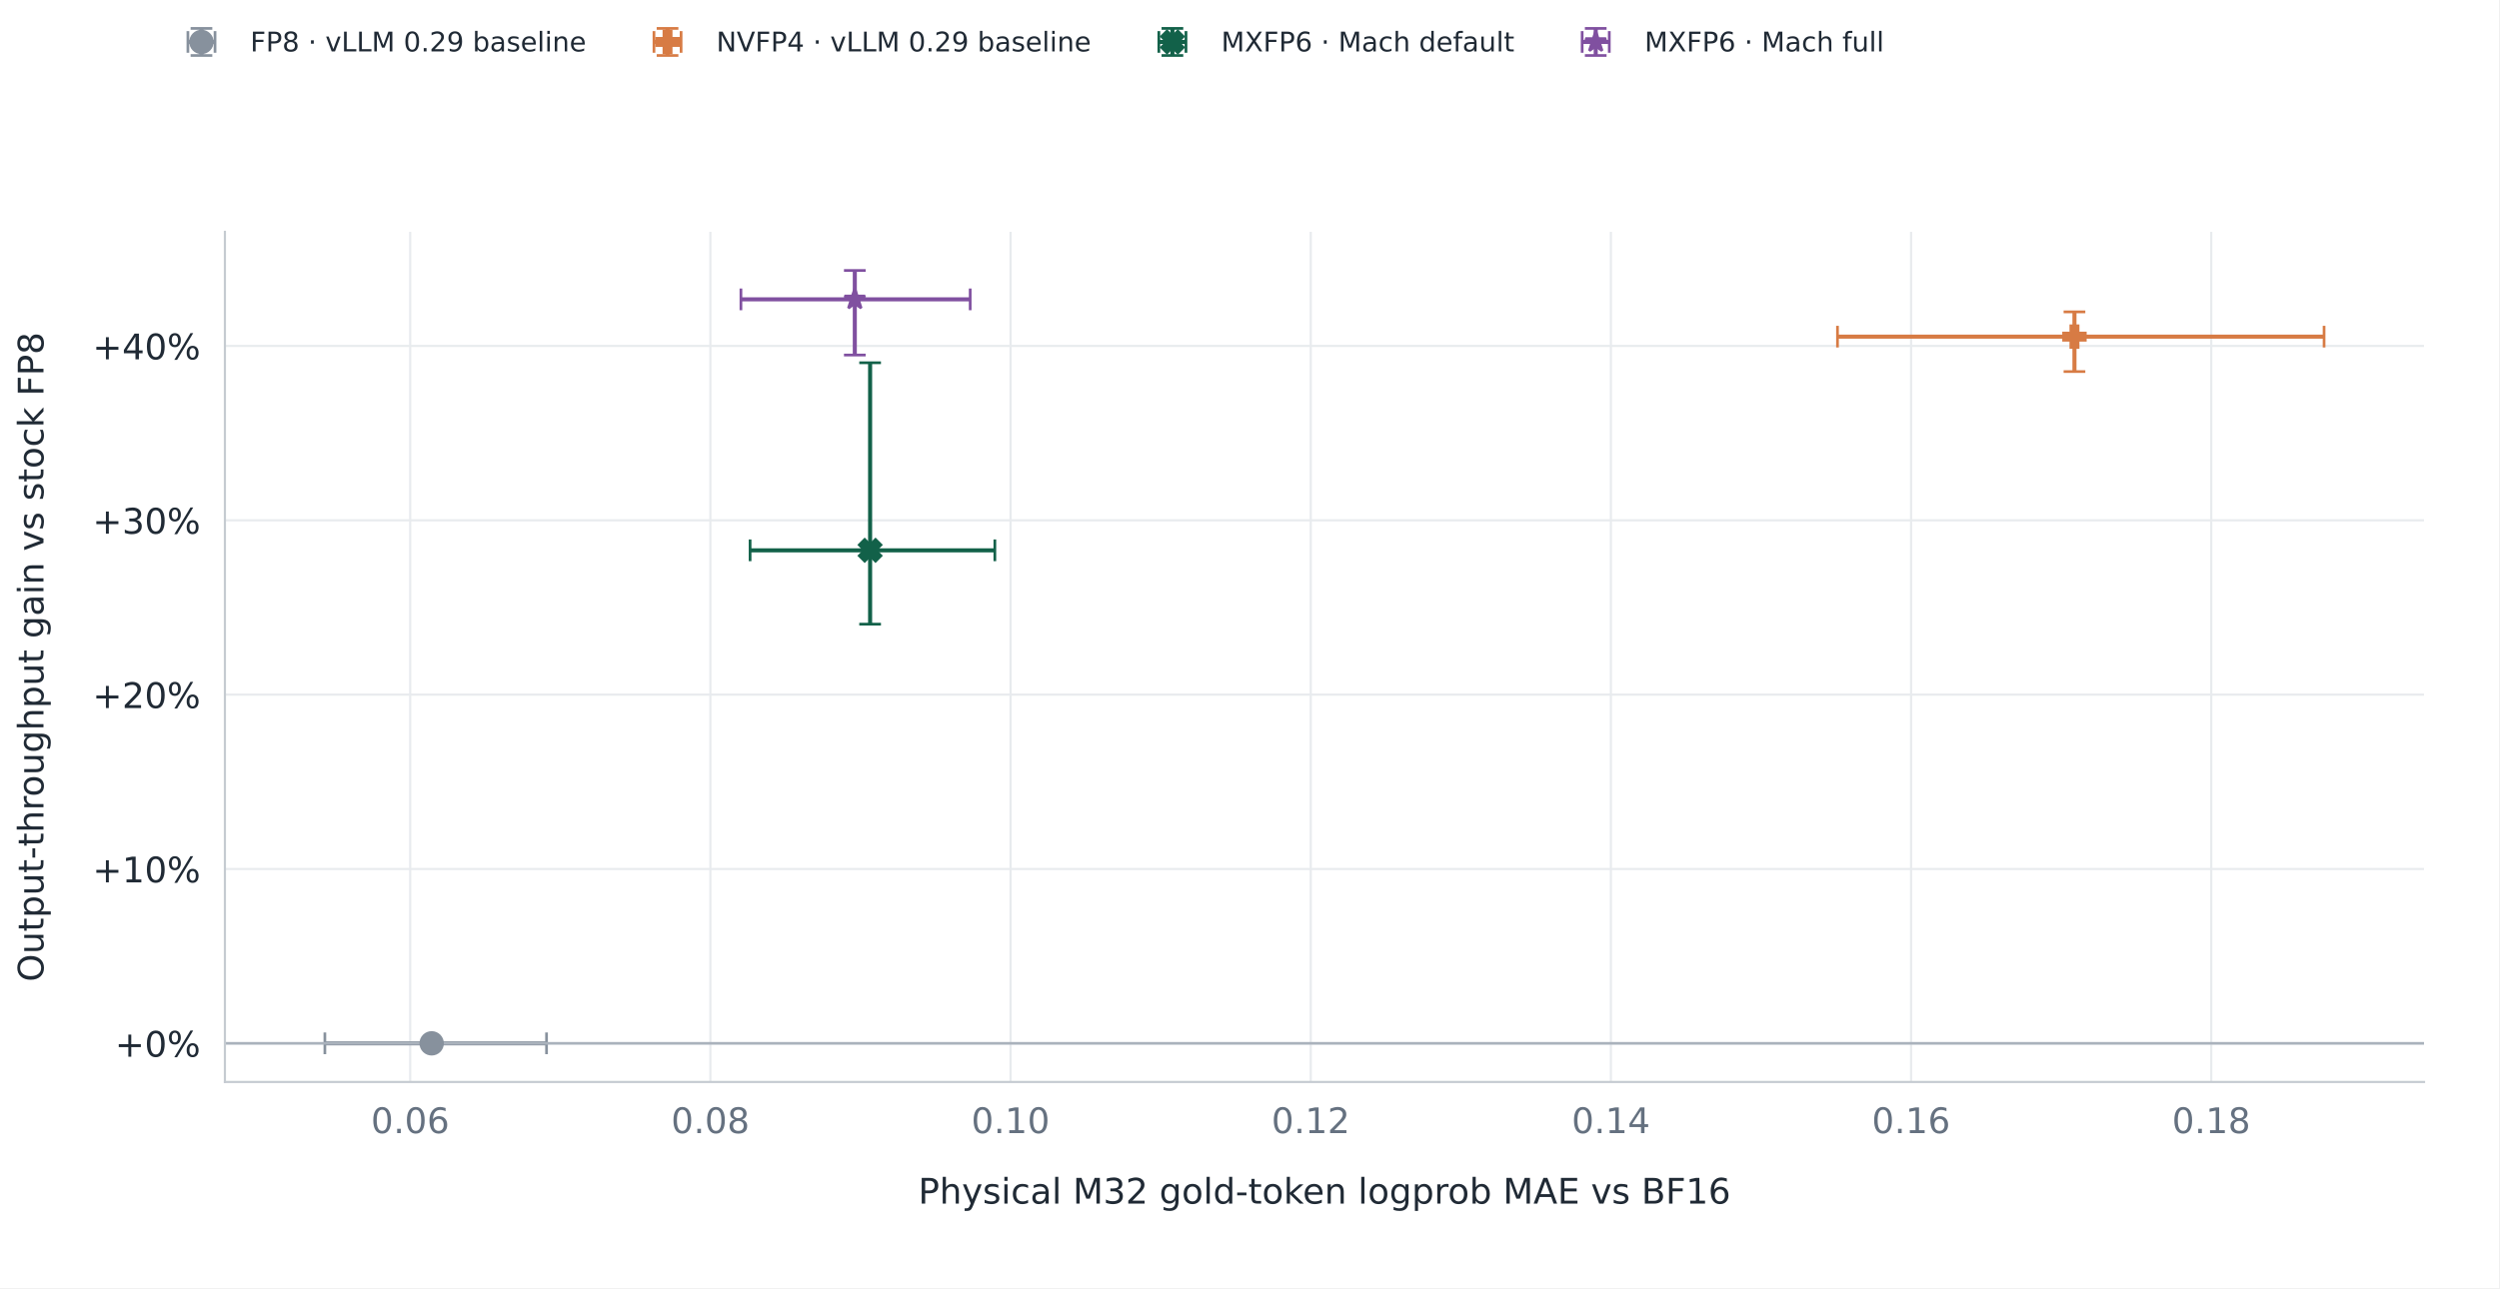
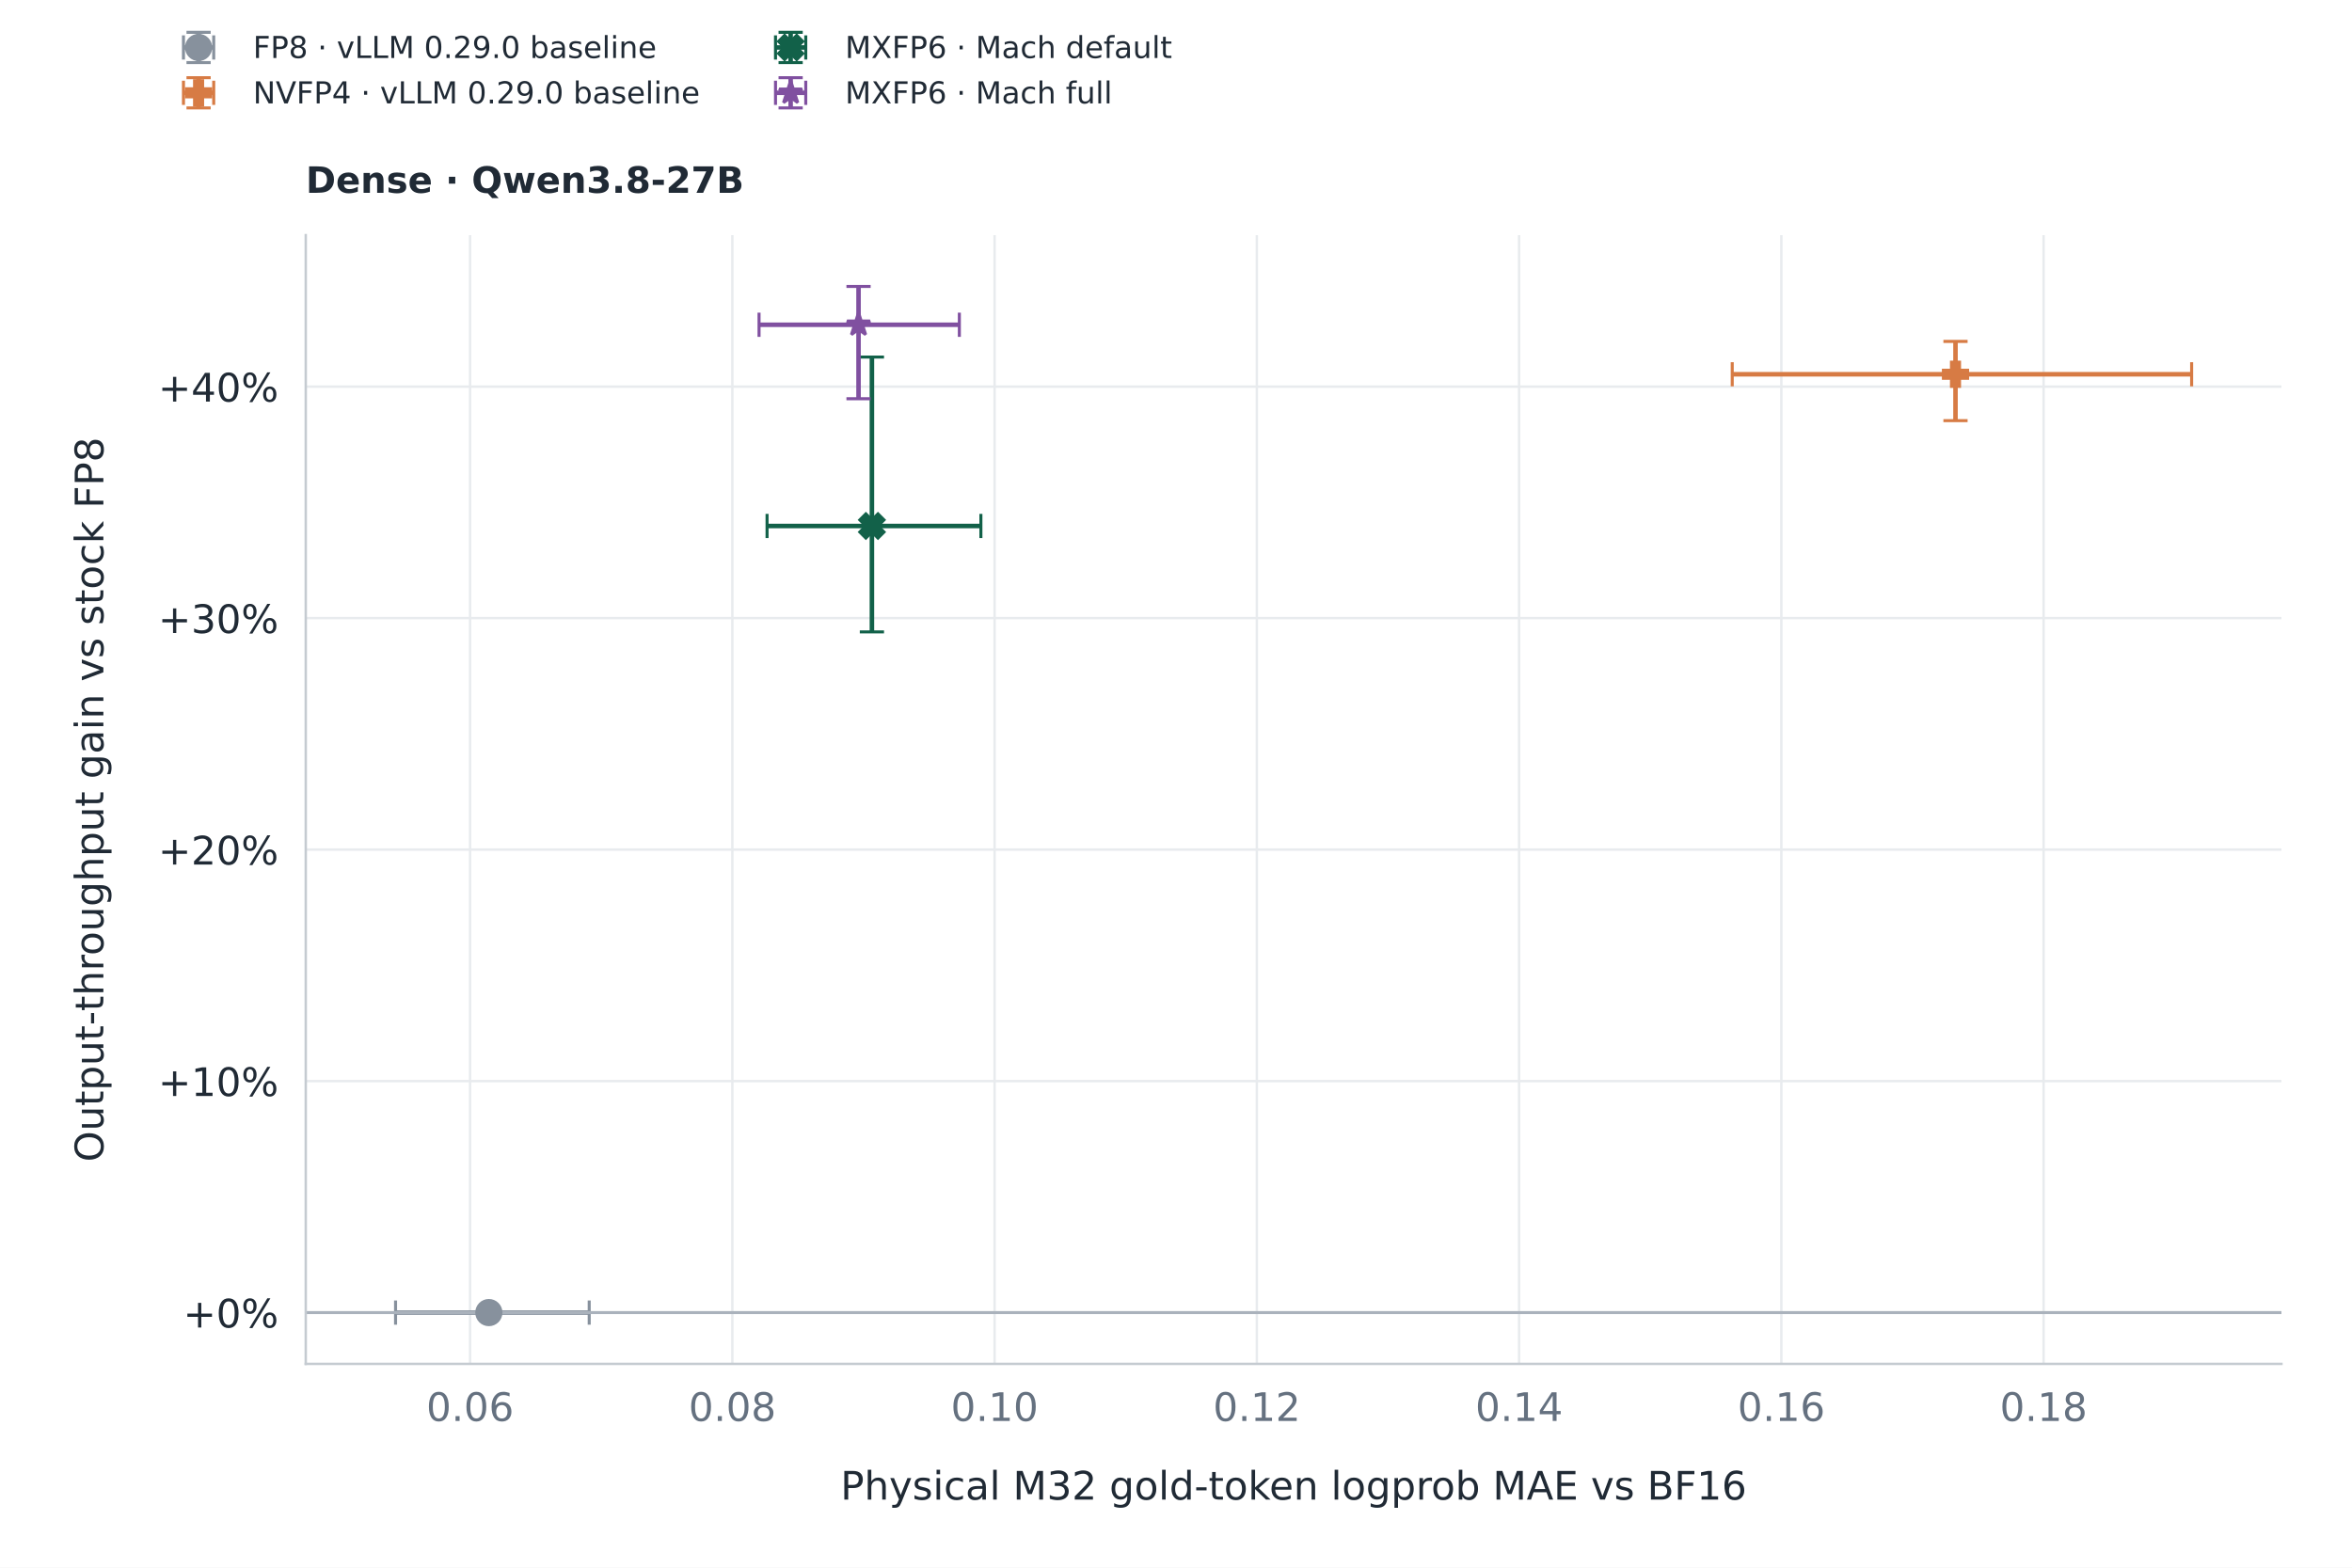
- <svg xmlns="http://www.w3.org/2000/svg" xmlns:xlink="http://www.w3.org/1999/xlink" width="921.6pt" height="475.2pt" viewBox="0 0 921.6 475.2" version="1.1">
+ <svg xmlns="http://www.w3.org/2000/svg" xmlns:xlink="http://www.w3.org/1999/xlink" width="777.6pt" height="518.4pt" viewBox="0 0 777.6 518.4" version="1.1">
  <defs>
    <style type="text/css">*{stroke-linejoin: round; stroke-linecap: butt}</style>
  </defs>
  <g id="figure_1">
    <g id="patch_1">
-       <path d="M 0 475.2 L 921.6 475.2 L 921.6 0 L 0 0 z " style="fill: #ffffff" />
+       <path d="M 0 518.4 L 777.6 518.4 L 777.6 0 L 0 0 z " style="fill: #ffffff" />
    </g>
    <g id="axes_1">
      <g id="patch_2">
-         <path d="M 82.944 399.168 L 893.952 399.168 L 893.952 85.536 L 82.944 85.536 z " style="fill: #ffffff" />
+         <path d="M 101.088 451.008 L 754.272 451.008 L 754.272 77.76 L 101.088 77.76 z " style="fill: #ffffff" />
      </g>
      <g id="matplotlib.axis_1">
        <g id="xtick_1">
          <g id="line2d_1">
-             <path d="M 151.273 399.168 L 151.273 85.536 " clip-path="url(#p64abcc3be8)" style="fill: none; stroke: #e8ebee; stroke-width: 0.8; stroke-linecap: square" />
+             <path d="M 155.422 451.008 L 155.422 77.76 " clip-path="url(#pb6d25b0ec1)" style="fill: none; stroke: #e8ebee; stroke-width: 0.8; stroke-linecap: square" />
          </g>
          <g id="line2d_2" />
          <g id="text_1">
-             <text style="font-size: 13px; font-family: 'DejaVu Sans'; text-anchor: middle; fill: #657180" x="151.273" y="418.045" transform="rotate(-0 151.2732 418.045)">0.06</text>
+             <text style="font-size: 13px; font-family: 'DejaVu Sans'; text-anchor: middle; fill: #657180" x="155.422" y="469.885" transform="rotate(-0 155.4221 469.885)">0.06</text>
          </g>
        </g>
        <g id="xtick_2">
          <g id="line2d_3">
-             <path d="M 261.975 399.168 L 261.975 85.536 " clip-path="url(#p64abcc3be8)" style="fill: none; stroke: #e8ebee; stroke-width: 0.8; stroke-linecap: square" />
+             <path d="M 242.125 451.008 L 242.125 77.76 " clip-path="url(#pb6d25b0ec1)" style="fill: none; stroke: #e8ebee; stroke-width: 0.8; stroke-linecap: square" />
          </g>
          <g id="line2d_4" />
          <g id="text_2">
-             <text style="font-size: 13px; font-family: 'DejaVu Sans'; text-anchor: middle; fill: #657180" x="261.975" y="418.045" transform="rotate(-0 261.9745 418.045)">0.08</text>
+             <text style="font-size: 13px; font-family: 'DejaVu Sans'; text-anchor: middle; fill: #657180" x="242.125" y="469.885" transform="rotate(-0 242.1247 469.885)">0.08</text>
          </g>
        </g>
        <g id="xtick_3">
          <g id="line2d_5">
-             <path d="M 372.676 399.168 L 372.676 85.536 " clip-path="url(#p64abcc3be8)" style="fill: none; stroke: #e8ebee; stroke-width: 0.8; stroke-linecap: square" />
+             <path d="M 328.827 451.008 L 328.827 77.76 " clip-path="url(#pb6d25b0ec1)" style="fill: none; stroke: #e8ebee; stroke-width: 0.8; stroke-linecap: square" />
          </g>
          <g id="line2d_6" />
          <g id="text_3">
-             <text style="font-size: 13px; font-family: 'DejaVu Sans'; text-anchor: middle; fill: #657180" x="372.676" y="418.045" transform="rotate(-0 372.6758 418.045)">0.10</text>
+             <text style="font-size: 13px; font-family: 'DejaVu Sans'; text-anchor: middle; fill: #657180" x="328.827" y="469.885" transform="rotate(-0 328.8272 469.885)">0.10</text>
          </g>
        </g>
        <g id="xtick_4">
          <g id="line2d_7">
-             <path d="M 483.377 399.168 L 483.377 85.536 " clip-path="url(#p64abcc3be8)" style="fill: none; stroke: #e8ebee; stroke-width: 0.8; stroke-linecap: square" />
+             <path d="M 415.53 451.008 L 415.53 77.76 " clip-path="url(#pb6d25b0ec1)" style="fill: none; stroke: #e8ebee; stroke-width: 0.8; stroke-linecap: square" />
          </g>
          <g id="line2d_8" />
          <g id="text_4">
-             <text style="font-size: 13px; font-family: 'DejaVu Sans'; text-anchor: middle; fill: #657180" x="483.377" y="418.045" transform="rotate(-0 483.3771 418.045)">0.12</text>
+             <text style="font-size: 13px; font-family: 'DejaVu Sans'; text-anchor: middle; fill: #657180" x="415.53" y="469.885" transform="rotate(-0 415.5297 469.885)">0.12</text>
          </g>
        </g>
        <g id="xtick_5">
          <g id="line2d_9">
-             <path d="M 594.078 399.168 L 594.078 85.536 " clip-path="url(#p64abcc3be8)" style="fill: none; stroke: #e8ebee; stroke-width: 0.8; stroke-linecap: square" />
+             <path d="M 502.232 451.008 L 502.232 77.76 " clip-path="url(#pb6d25b0ec1)" style="fill: none; stroke: #e8ebee; stroke-width: 0.8; stroke-linecap: square" />
          </g>
          <g id="line2d_10" />
          <g id="text_5">
-             <text style="font-size: 13px; font-family: 'DejaVu Sans'; text-anchor: middle; fill: #657180" x="594.078" y="418.045" transform="rotate(-0 594.0784 418.045)">0.14</text>
+             <text style="font-size: 13px; font-family: 'DejaVu Sans'; text-anchor: middle; fill: #657180" x="502.232" y="469.885" transform="rotate(-0 502.2323 469.885)">0.14</text>
          </g>
        </g>
        <g id="xtick_6">
          <g id="line2d_11">
-             <path d="M 704.78 399.168 L 704.78 85.536 " clip-path="url(#p64abcc3be8)" style="fill: none; stroke: #e8ebee; stroke-width: 0.8; stroke-linecap: square" />
+             <path d="M 588.935 451.008 L 588.935 77.76 " clip-path="url(#pb6d25b0ec1)" style="fill: none; stroke: #e8ebee; stroke-width: 0.8; stroke-linecap: square" />
          </g>
          <g id="line2d_12" />
          <g id="text_6">
-             <text style="font-size: 13px; font-family: 'DejaVu Sans'; text-anchor: middle; fill: #657180" x="704.78" y="418.045" transform="rotate(-0 704.7797 418.045)">0.16</text>
+             <text style="font-size: 13px; font-family: 'DejaVu Sans'; text-anchor: middle; fill: #657180" x="588.935" y="469.885" transform="rotate(-0 588.9348 469.885)">0.16</text>
          </g>
        </g>
        <g id="xtick_7">
          <g id="line2d_13">
-             <path d="M 815.481 399.168 L 815.481 85.536 " clip-path="url(#p64abcc3be8)" style="fill: none; stroke: #e8ebee; stroke-width: 0.8; stroke-linecap: square" />
+             <path d="M 675.637 451.008 L 675.637 77.76 " clip-path="url(#pb6d25b0ec1)" style="fill: none; stroke: #e8ebee; stroke-width: 0.8; stroke-linecap: square" />
          </g>
          <g id="line2d_14" />
          <g id="text_7">
-             <text style="font-size: 13px; font-family: 'DejaVu Sans'; text-anchor: middle; fill: #657180" x="815.481" y="418.045" transform="rotate(-0 815.481 418.045)">0.18</text>
+             <text style="font-size: 13px; font-family: 'DejaVu Sans'; text-anchor: middle; fill: #657180" x="675.637" y="469.885" transform="rotate(-0 675.6374 469.885)">0.18</text>
          </g>
        </g>
        <g id="text_8">
-           <text style="font-size: 13px; font-family: 'DejaVu Sans'; text-anchor: middle; fill: #202a35" x="488.448" y="444.046" transform="rotate(-0 488.448 444.046)">Physical M32 gold-token logprob MAE vs BF16</text>
+           <text style="font-size: 13px; font-family: 'DejaVu Sans'; text-anchor: middle; fill: #202a35" x="427.68" y="495.886" transform="rotate(-0 427.68 495.886)">Physical M32 gold-token logprob MAE vs BF16</text>
        </g>
      </g>
      <g id="matplotlib.axis_2">
        <g id="ytick_1">
          <g id="line2d_15">
-             <path d="M 82.944 384.912 L 893.952 384.912 " clip-path="url(#p64abcc3be8)" style="fill: none; stroke: #e8ebee; stroke-width: 0.8; stroke-linecap: square" />
+             <path d="M 101.088 434.042 L 754.272 434.042 " clip-path="url(#pb6d25b0ec1)" style="fill: none; stroke: #e8ebee; stroke-width: 0.8; stroke-linecap: square" />
          </g>
          <g id="line2d_16" />
          <g id="text_9">
-             <text style="font-size: 13px; font-family: 'DejaVu Sans'; text-anchor: end; fill: #202a35" x="73.944" y="389.85" transform="rotate(-0 73.944 389.8505)">+0%</text>
+             <text style="font-size: 13px; font-family: 'DejaVu Sans'; text-anchor: end; fill: #202a35" x="92.088" y="438.981" transform="rotate(-0 92.088 438.9807)">+0%</text>
          </g>
        </g>
        <g id="ytick_2">
          <g id="line2d_17">
-             <path d="M 82.944 320.59 L 893.952 320.59 " clip-path="url(#p64abcc3be8)" style="fill: none; stroke: #e8ebee; stroke-width: 0.8; stroke-linecap: square" />
+             <path d="M 101.088 357.494 L 754.272 357.494 " clip-path="url(#pb6d25b0ec1)" style="fill: none; stroke: #e8ebee; stroke-width: 0.8; stroke-linecap: square" />
          </g>
          <g id="line2d_18" />
          <g id="text_10">
-             <text style="font-size: 13px; font-family: 'DejaVu Sans'; text-anchor: end; fill: #202a35" x="73.944" y="325.529" transform="rotate(-0 73.944 325.5289)">+10%</text>
+             <text style="font-size: 13px; font-family: 'DejaVu Sans'; text-anchor: end; fill: #202a35" x="92.088" y="362.433" transform="rotate(-0 92.088 362.4327)">+10%</text>
          </g>
        </g>
        <g id="ytick_3">
          <g id="line2d_19">
-             <path d="M 82.944 256.269 L 893.952 256.269 " clip-path="url(#p64abcc3be8)" style="fill: none; stroke: #e8ebee; stroke-width: 0.8; stroke-linecap: square" />
+             <path d="M 101.088 280.946 L 754.272 280.946 " clip-path="url(#pb6d25b0ec1)" style="fill: none; stroke: #e8ebee; stroke-width: 0.8; stroke-linecap: square" />
          </g>
          <g id="line2d_20" />
          <g id="text_11">
-             <text style="font-size: 13px; font-family: 'DejaVu Sans'; text-anchor: end; fill: #202a35" x="73.944" y="261.207" transform="rotate(-0 73.944 261.2073)">+20%</text>
+             <text style="font-size: 13px; font-family: 'DejaVu Sans'; text-anchor: end; fill: #202a35" x="92.088" y="285.885" transform="rotate(-0 92.088 285.8847)">+20%</text>
          </g>
        </g>
        <g id="ytick_4">
          <g id="line2d_21">
-             <path d="M 82.944 191.947 L 893.952 191.947 " clip-path="url(#p64abcc3be8)" style="fill: none; stroke: #e8ebee; stroke-width: 0.8; stroke-linecap: square" />
+             <path d="M 101.088 204.398 L 754.272 204.398 " clip-path="url(#pb6d25b0ec1)" style="fill: none; stroke: #e8ebee; stroke-width: 0.8; stroke-linecap: square" />
          </g>
          <g id="line2d_22" />
          <g id="text_12">
-             <text style="font-size: 13px; font-family: 'DejaVu Sans'; text-anchor: end; fill: #202a35" x="73.944" y="196.886" transform="rotate(-0 73.944 196.8858)">+30%</text>
+             <text style="font-size: 13px; font-family: 'DejaVu Sans'; text-anchor: end; fill: #202a35" x="92.088" y="209.337" transform="rotate(-0 92.088 209.3367)">+30%</text>
          </g>
        </g>
        <g id="ytick_5">
          <g id="line2d_23">
-             <path d="M 82.944 127.626 L 893.952 127.626 " clip-path="url(#p64abcc3be8)" style="fill: none; stroke: #e8ebee; stroke-width: 0.8; stroke-linecap: square" />
+             <path d="M 101.088 127.85 L 754.272 127.85 " clip-path="url(#pb6d25b0ec1)" style="fill: none; stroke: #e8ebee; stroke-width: 0.8; stroke-linecap: square" />
          </g>
          <g id="line2d_24" />
          <g id="text_13">
-             <text style="font-size: 13px; font-family: 'DejaVu Sans'; text-anchor: end; fill: #202a35" x="73.944" y="132.564" transform="rotate(-0 73.944 132.5642)">+40%</text>
+             <text style="font-size: 13px; font-family: 'DejaVu Sans'; text-anchor: end; fill: #202a35" x="92.088" y="132.789" transform="rotate(-0 92.088 132.7887)">+40%</text>
          </g>
        </g>
        <g id="text_14">
-           <text style="font-size: 13px; font-family: 'DejaVu Sans'; text-anchor: middle; fill: #202a35" x="16.033" y="242.352" transform="rotate(-90 16.03283 242.352)">Output-throughput gain vs stock FP8</text>
+           <text style="font-size: 13px; font-family: 'DejaVu Sans'; text-anchor: middle; fill: #202a35" x="34.177" y="264.384" transform="rotate(-90 34.17683 264.384)">Output-throughput gain vs stock FP8</text>
        </g>
      </g>
      <g id="LineCollection_1">
-         <path d="M 119.808 384.912 L 201.554 384.912 " clip-path="url(#p64abcc3be8)" style="fill: none; stroke: #87919d; stroke-width: 1.5" />
+         <path d="M 130.778 434.042 L 194.802 434.042 " clip-path="url(#pb6d25b0ec1)" style="fill: none; stroke: #87919d; stroke-width: 1.5" />
      </g>
      <g id="LineCollection_2">
-         <path d="M 159.191 384.912 L 159.191 384.912 " clip-path="url(#p64abcc3be8)" style="fill: none; stroke: #87919d; stroke-width: 1.5" />
+         <path d="M 161.623 434.042 L 161.623 434.042 " clip-path="url(#pb6d25b0ec1)" style="fill: none; stroke: #87919d; stroke-width: 1.5" />
      </g>
      <g id="line2d_25">
        <defs>
          <path id="mbbe137250b" d="M 0 4 L 0 -4 " style="stroke: #87919d" />
        </defs>
-         <g clip-path="url(#p64abcc3be8)">
-           <use xlink:href="#mbbe137250b" x="119.808" y="384.912" style="fill: #87919d; stroke: #87919d" />
+         <g clip-path="url(#pb6d25b0ec1)">
+           <use xlink:href="#mbbe137250b" x="130.778" y="434.042" style="fill: #87919d; stroke: #87919d" />
        </g>
      </g>
      <g id="line2d_26">
-         <g clip-path="url(#p64abcc3be8)">
-           <use xlink:href="#mbbe137250b" x="201.554" y="384.912" style="fill: #87919d; stroke: #87919d" />
+         <g clip-path="url(#pb6d25b0ec1)">
+           <use xlink:href="#mbbe137250b" x="194.802" y="434.042" style="fill: #87919d; stroke: #87919d" />
        </g>
      </g>
      <g id="line2d_27">
        <defs>
          <path id="ma1b94d6191" d="M 4 0 L -4 -0 " style="stroke: #87919d" />
        </defs>
-         <g clip-path="url(#p64abcc3be8)">
-           <use xlink:href="#ma1b94d6191" x="159.191" y="384.912" style="fill: #87919d; stroke: #87919d" />
+         <g clip-path="url(#pb6d25b0ec1)">
+           <use xlink:href="#ma1b94d6191" x="161.623" y="434.042" style="fill: #87919d; stroke: #87919d" />
        </g>
      </g>
      <g id="line2d_28">
-         <g clip-path="url(#p64abcc3be8)">
-           <use xlink:href="#ma1b94d6191" x="159.191" y="384.912" style="fill: #87919d; stroke: #87919d" />
+         <g clip-path="url(#pb6d25b0ec1)">
+           <use xlink:href="#ma1b94d6191" x="161.623" y="434.042" style="fill: #87919d; stroke: #87919d" />
        </g>
      </g>
      <g id="LineCollection_3">
-         <path d="M 677.645 124.191 L 857.088 124.191 " clip-path="url(#p64abcc3be8)" style="fill: none; stroke: #d77b44; stroke-width: 1.5" />
+         <path d="M 572.7 123.762 L 724.582 123.762 " clip-path="url(#pb6d25b0ec1)" style="fill: none; stroke: #d77b44; stroke-width: 1.5" />
      </g>
      <g id="LineCollection_4">
-         <path d="M 765.036 137.081 L 765.036 115.06 " clip-path="url(#p64abcc3be8)" style="fill: none; stroke: #d77b44; stroke-width: 1.5" />
+         <path d="M 646.512 139.103 L 646.512 112.896 " clip-path="url(#pb6d25b0ec1)" style="fill: none; stroke: #d77b44; stroke-width: 1.5" />
      </g>
      <g id="line2d_29">
        <defs>
          <path id="m89a0373083" d="M 0 4 L 0 -4 " style="stroke: #d77b44" />
        </defs>
-         <g clip-path="url(#p64abcc3be8)">
-           <use xlink:href="#m89a0373083" x="677.645" y="124.191" style="fill: #d77b44; stroke: #d77b44" />
+         <g clip-path="url(#pb6d25b0ec1)">
+           <use xlink:href="#m89a0373083" x="572.7" y="123.762" style="fill: #d77b44; stroke: #d77b44" />
        </g>
      </g>
      <g id="line2d_30">
-         <g clip-path="url(#p64abcc3be8)">
-           <use xlink:href="#m89a0373083" x="857.088" y="124.191" style="fill: #d77b44; stroke: #d77b44" />
+         <g clip-path="url(#pb6d25b0ec1)">
+           <use xlink:href="#m89a0373083" x="724.582" y="123.762" style="fill: #d77b44; stroke: #d77b44" />
        </g>
      </g>
      <g id="line2d_31">
        <defs>
          <path id="m39ea134736" d="M 4 0 L -4 -0 " style="stroke: #d77b44" />
        </defs>
-         <g clip-path="url(#p64abcc3be8)">
-           <use xlink:href="#m39ea134736" x="765.036" y="137.081" style="fill: #d77b44; stroke: #d77b44" />
+         <g clip-path="url(#pb6d25b0ec1)">
+           <use xlink:href="#m39ea134736" x="646.512" y="139.103" style="fill: #d77b44; stroke: #d77b44" />
        </g>
      </g>
      <g id="line2d_32">
-         <g clip-path="url(#p64abcc3be8)">
-           <use xlink:href="#m39ea134736" x="765.036" y="115.06" style="fill: #d77b44; stroke: #d77b44" />
+         <g clip-path="url(#pb6d25b0ec1)">
+           <use xlink:href="#m39ea134736" x="646.512" y="112.896" style="fill: #d77b44; stroke: #d77b44" />
        </g>
      </g>
      <g id="LineCollection_5">
-         <path d="M 276.623 203.024 L 366.888 203.024 " clip-path="url(#p64abcc3be8)" style="fill: none; stroke: #126149; stroke-width: 1.5" />
+         <path d="M 253.598 173.927 L 324.294 173.927 " clip-path="url(#pb6d25b0ec1)" style="fill: none; stroke: #126149; stroke-width: 1.5" />
      </g>
      <g id="LineCollection_6">
-         <path d="M 320.884 230.258 L 320.884 133.836 " clip-path="url(#p64abcc3be8)" style="fill: none; stroke: #126149; stroke-width: 1.5" />
+         <path d="M 288.264 208.957 L 288.264 118.077 " clip-path="url(#pb6d25b0ec1)" style="fill: none; stroke: #126149; stroke-width: 1.5" />
      </g>
      <g id="line2d_33">
        <defs>
          <path id="mf0ddbffc81" d="M 0 4 L 0 -4 " style="stroke: #126149" />
        </defs>
-         <g clip-path="url(#p64abcc3be8)">
-           <use xlink:href="#mf0ddbffc81" x="276.623" y="203.024" style="fill: #126149; stroke: #126149" />
+         <g clip-path="url(#pb6d25b0ec1)">
+           <use xlink:href="#mf0ddbffc81" x="253.598" y="173.927" style="fill: #126149; stroke: #126149" />
        </g>
      </g>
      <g id="line2d_34">
-         <g clip-path="url(#p64abcc3be8)">
-           <use xlink:href="#mf0ddbffc81" x="366.888" y="203.024" style="fill: #126149; stroke: #126149" />
+         <g clip-path="url(#pb6d25b0ec1)">
+           <use xlink:href="#mf0ddbffc81" x="324.294" y="173.927" style="fill: #126149; stroke: #126149" />
        </g>
      </g>
      <g id="line2d_35">
        <defs>
          <path id="me5ae382a27" d="M 4 0 L -4 -0 " style="stroke: #126149" />
        </defs>
-         <g clip-path="url(#p64abcc3be8)">
-           <use xlink:href="#me5ae382a27" x="320.884" y="230.258" style="fill: #126149; stroke: #126149" />
+         <g clip-path="url(#pb6d25b0ec1)">
+           <use xlink:href="#me5ae382a27" x="288.264" y="208.957" style="fill: #126149; stroke: #126149" />
        </g>
      </g>
      <g id="line2d_36">
-         <g clip-path="url(#p64abcc3be8)">
-           <use xlink:href="#me5ae382a27" x="320.884" y="133.836" style="fill: #126149; stroke: #126149" />
+         <g clip-path="url(#pb6d25b0ec1)">
+           <use xlink:href="#me5ae382a27" x="288.264" y="118.077" style="fill: #126149; stroke: #126149" />
        </g>
      </g>
      <g id="LineCollection_7">
-         <path d="M 273.242 110.439 L 357.793 110.439 " clip-path="url(#p64abcc3be8)" style="fill: none; stroke: #8050a0; stroke-width: 1.5" />
+         <path d="M 250.95 107.396 L 317.171 107.396 " clip-path="url(#pb6d25b0ec1)" style="fill: none; stroke: #8050a0; stroke-width: 1.5" />
      </g>
      <g id="LineCollection_8">
-         <path d="M 315.241 130.984 L 315.241 99.792 " clip-path="url(#p64abcc3be8)" style="fill: none; stroke: #8050a0; stroke-width: 1.5" />
+         <path d="M 283.844 131.847 L 283.844 94.726 " clip-path="url(#pb6d25b0ec1)" style="fill: none; stroke: #8050a0; stroke-width: 1.5" />
      </g>
      <g id="line2d_37">
        <defs>
          <path id="m90811fb51a" d="M 0 4 L 0 -4 " style="stroke: #8050a0" />
        </defs>
-         <g clip-path="url(#p64abcc3be8)">
-           <use xlink:href="#m90811fb51a" x="273.242" y="110.439" style="fill: #8050a0; stroke: #8050a0" />
+         <g clip-path="url(#pb6d25b0ec1)">
+           <use xlink:href="#m90811fb51a" x="250.95" y="107.396" style="fill: #8050a0; stroke: #8050a0" />
        </g>
      </g>
      <g id="line2d_38">
-         <g clip-path="url(#p64abcc3be8)">
-           <use xlink:href="#m90811fb51a" x="357.793" y="110.439" style="fill: #8050a0; stroke: #8050a0" />
+         <g clip-path="url(#pb6d25b0ec1)">
+           <use xlink:href="#m90811fb51a" x="317.171" y="107.396" style="fill: #8050a0; stroke: #8050a0" />
        </g>
      </g>
      <g id="line2d_39">
        <defs>
          <path id="md05c8e95ab" d="M 4 0 L -4 -0 " style="stroke: #8050a0" />
        </defs>
-         <g clip-path="url(#p64abcc3be8)">
-           <use xlink:href="#md05c8e95ab" x="315.241" y="130.984" style="fill: #8050a0; stroke: #8050a0" />
+         <g clip-path="url(#pb6d25b0ec1)">
+           <use xlink:href="#md05c8e95ab" x="283.844" y="131.847" style="fill: #8050a0; stroke: #8050a0" />
        </g>
      </g>
      <g id="line2d_40">
-         <g clip-path="url(#p64abcc3be8)">
-           <use xlink:href="#md05c8e95ab" x="315.241" y="99.792" style="fill: #8050a0; stroke: #8050a0" />
+         <g clip-path="url(#pb6d25b0ec1)">
+           <use xlink:href="#md05c8e95ab" x="283.844" y="94.726" style="fill: #8050a0; stroke: #8050a0" />
        </g>
      </g>
      <g id="line2d_41">
-         <path d="M 82.944 384.912 L 893.952 384.912 " clip-path="url(#p64abcc3be8)" style="fill: none; stroke: #aab2bc; stroke-linecap: square" />
+         <path d="M 101.088 434.042 L 754.272 434.042 " clip-path="url(#pb6d25b0ec1)" style="fill: none; stroke: #aab2bc; stroke-linecap: square" />
      </g>
      <g id="line2d_42">
        <defs>
          <path id="m55ee2f457a" d="M 0 4 C 1.061 4 2.078 3.579 2.828 2.828 C 3.579 2.078 4 1.061 4 0 C 4 -1.061 3.579 -2.078 2.828 -2.828 C 2.078 -3.579 1.061 -4 0 -4 C -1.061 -4 -2.078 -3.579 -2.828 -2.828 C -3.579 -2.078 -4 -1.061 -4 0 C -4 1.061 -3.579 2.078 -2.828 2.828 C -2.078 3.579 -1.061 4 0 4 z " style="stroke: #87919d" />
        </defs>
-         <g clip-path="url(#p64abcc3be8)">
-           <use xlink:href="#m55ee2f457a" x="159.191" y="384.912" style="fill: #87919d; stroke: #87919d" />
+         <g clip-path="url(#pb6d25b0ec1)">
+           <use xlink:href="#m55ee2f457a" x="161.623" y="434.042" style="fill: #87919d; stroke: #87919d" />
        </g>
      </g>
      <g id="line2d_43">
        <defs>
          <path id="mf69c0791ac" d="M -1.333 4 L 1.333 4 L 1.333 1.333 L 4 1.333 L 4 -1.333 L 1.333 -1.333 L 1.333 -4 L -1.333 -4 L -1.333 -1.333 L -4 -1.333 L -4 1.333 L -1.333 1.333 z " style="stroke: #d77b44; stroke-linejoin: miter" />
        </defs>
-         <g clip-path="url(#p64abcc3be8)">
-           <use xlink:href="#mf69c0791ac" x="765.036" y="124.191" style="fill: #d77b44; stroke: #d77b44; stroke-linejoin: miter" />
+         <g clip-path="url(#pb6d25b0ec1)">
+           <use xlink:href="#mf69c0791ac" x="646.512" y="123.762" style="fill: #d77b44; stroke: #d77b44; stroke-linejoin: miter" />
        </g>
      </g>
      <g id="line2d_44">
        <defs>
          <path id="m0a398f0613" d="M -2 4 L 0 2 L 2 4 L 4 2 L 2 0 L 4 -2 L 2 -4 L 0 -2 L -2 -4 L -4 -2 L -2 0 L -4 2 z " style="stroke: #126149; stroke-linejoin: miter" />
        </defs>
-         <g clip-path="url(#p64abcc3be8)">
-           <use xlink:href="#m0a398f0613" x="320.884" y="203.024" style="fill: #126149; stroke: #126149; stroke-linejoin: miter" />
+         <g clip-path="url(#pb6d25b0ec1)">
+           <use xlink:href="#m0a398f0613" x="288.264" y="173.927" style="fill: #126149; stroke: #126149; stroke-linejoin: miter" />
        </g>
      </g>
      <g id="line2d_45">
        <defs>
          <path id="m0c5f5ca09d" d="M 0 -4 L -0.898 -1.236 L -3.804 -1.236 L -1.453 0.472 L -2.351 3.236 L -0 1.528 L 2.351 3.236 L 1.453 0.472 L 3.804 -1.236 L 0.898 -1.236 z " style="stroke: #8050a0; stroke-linejoin: bevel" />
        </defs>
-         <g clip-path="url(#p64abcc3be8)">
-           <use xlink:href="#m0c5f5ca09d" x="315.241" y="110.439" style="fill: #8050a0; stroke: #8050a0; stroke-linejoin: bevel" />
+         <g clip-path="url(#pb6d25b0ec1)">
+           <use xlink:href="#m0c5f5ca09d" x="283.844" y="107.396" style="fill: #8050a0; stroke: #8050a0; stroke-linejoin: bevel" />
        </g>
      </g>
      <g id="patch_3">
-         <path d="M 82.944 399.168 L 82.944 85.536 " style="fill: none; stroke: #c5cbd1; stroke-width: 0.8; stroke-linejoin: miter; stroke-linecap: square" />
+         <path d="M 101.088 451.008 L 101.088 77.76 " style="fill: none; stroke: #c5cbd1; stroke-width: 0.8; stroke-linejoin: miter; stroke-linecap: square" />
      </g>
      <g id="patch_4">
-         <path d="M 82.944 399.168 L 893.952 399.168 " style="fill: none; stroke: #c5cbd1; stroke-width: 0.8; stroke-linejoin: miter; stroke-linecap: square" />
+         <path d="M 101.088 451.008 L 754.272 451.008 " style="fill: none; stroke: #c5cbd1; stroke-width: 0.8; stroke-linejoin: miter; stroke-linecap: square" />
+       </g>
+       <g id="text_15">
+         <text style="font-weight: 700; font-size: 12px; font-family: 'DejaVu Sans'; text-anchor: start; fill: #202a35" x="101.088" y="63.76" transform="rotate(-0 101.088 63.76)">Dense · Qwen3.8-27B</text>
      </g>
    </g>
    <g id="legend_1">
      <g id="LineCollection_9">
-         <path d="M 69.296 15.474 L 79.296 15.474 " style="fill: none; stroke: #87919d; stroke-width: 1.5" />
+         <path d="M 60.656 15.69 L 70.656 15.69 " style="fill: none; stroke: #87919d; stroke-width: 1.5" />
      </g>
      <g id="LineCollection_10">
-         <path d="M 74.296 20.474 L 74.296 10.474 " style="fill: none; stroke: #87919d; stroke-width: 1.5" />
+         <path d="M 65.656 20.69 L 65.656 10.69 " style="fill: none; stroke: #87919d; stroke-width: 1.5" />
      </g>
      <g id="line2d_46">
        <g>
-           <use xlink:href="#mbbe137250b" x="69.296" y="15.474" style="fill: #87919d; stroke: #87919d" />
+           <use xlink:href="#mbbe137250b" x="60.656" y="15.69" style="fill: #87919d; stroke: #87919d" />
        </g>
      </g>
      <g id="line2d_47">
        <g>
-           <use xlink:href="#mbbe137250b" x="79.296" y="15.474" style="fill: #87919d; stroke: #87919d" />
+           <use xlink:href="#mbbe137250b" x="70.656" y="15.69" style="fill: #87919d; stroke: #87919d" />
        </g>
      </g>
      <g id="line2d_48">
        <g>
-           <use xlink:href="#ma1b94d6191" x="74.296" y="20.474" style="fill: #87919d; stroke: #87919d" />
+           <use xlink:href="#ma1b94d6191" x="65.656" y="20.69" style="fill: #87919d; stroke: #87919d" />
        </g>
      </g>
      <g id="line2d_49">
        <g>
-           <use xlink:href="#ma1b94d6191" x="74.296" y="10.474" style="fill: #87919d; stroke: #87919d" />
+           <use xlink:href="#ma1b94d6191" x="65.656" y="10.69" style="fill: #87919d; stroke: #87919d" />
        </g>
      </g>
      <g id="line2d_50" />
      <g id="line2d_51">
        <g>
-           <use xlink:href="#m55ee2f457a" x="74.296" y="15.474" style="fill: #87919d; stroke: #87919d" />
-         </g>
-       </g>
-       <g id="text_15">
-         <text style="font-size: 10px; font-family: 'DejaVu Sans'; text-anchor: start; fill: #202a35" x="92.296" y="18.974" transform="rotate(-0 92.296 18.97444)">FP8 · vLLM 0.29 baseline</text>
+           <use xlink:href="#m55ee2f457a" x="65.656" y="15.69" style="fill: #87919d; stroke: #87919d" />
+         </g>
+       </g>
+       <g id="text_16">
+         <text style="font-size: 10px; font-family: 'DejaVu Sans'; text-anchor: start; fill: #202a35" x="83.656" y="19.19" transform="rotate(-0 83.656 19.19044)">FP8 · vLLM 0.29.0 baseline</text>
      </g>
      <g id="LineCollection_11">
-         <path d="M 241.173 15.474 L 251.173 15.474 " style="fill: none; stroke: #d77b44; stroke-width: 1.5" />
+         <path d="M 60.656 30.691 L 70.656 30.691 " style="fill: none; stroke: #d77b44; stroke-width: 1.5" />
      </g>
      <g id="LineCollection_12">
-         <path d="M 246.173 20.474 L 246.173 10.474 " style="fill: none; stroke: #d77b44; stroke-width: 1.5" />
+         <path d="M 65.656 35.691 L 65.656 25.691 " style="fill: none; stroke: #d77b44; stroke-width: 1.5" />
      </g>
      <g id="line2d_52">
        <g>
-           <use xlink:href="#m89a0373083" x="241.173" y="15.474" style="fill: #d77b44; stroke: #d77b44" />
+           <use xlink:href="#m89a0373083" x="60.656" y="30.691" style="fill: #d77b44; stroke: #d77b44" />
        </g>
      </g>
      <g id="line2d_53">
        <g>
-           <use xlink:href="#m89a0373083" x="251.173" y="15.474" style="fill: #d77b44; stroke: #d77b44" />
+           <use xlink:href="#m89a0373083" x="70.656" y="30.691" style="fill: #d77b44; stroke: #d77b44" />
        </g>
      </g>
      <g id="line2d_54">
        <g>
-           <use xlink:href="#m39ea134736" x="246.173" y="20.474" style="fill: #d77b44; stroke: #d77b44" />
+           <use xlink:href="#m39ea134736" x="65.656" y="35.691" style="fill: #d77b44; stroke: #d77b44" />
        </g>
      </g>
      <g id="line2d_55">
        <g>
-           <use xlink:href="#m39ea134736" x="246.173" y="10.474" style="fill: #d77b44; stroke: #d77b44" />
+           <use xlink:href="#m39ea134736" x="65.656" y="25.691" style="fill: #d77b44; stroke: #d77b44" />
        </g>
      </g>
      <g id="line2d_56" />
      <g id="line2d_57">
        <g>
-           <use xlink:href="#mf69c0791ac" x="246.173" y="15.474" style="fill: #d77b44; stroke: #d77b44; stroke-linejoin: miter" />
-         </g>
-       </g>
-       <g id="text_16">
-         <text style="font-size: 10px; font-family: 'DejaVu Sans'; text-anchor: start; fill: #202a35" x="264.173" y="18.974" transform="rotate(-0 264.1726 18.97444)">NVFP4 · vLLM 0.29 baseline</text>
+           <use xlink:href="#mf69c0791ac" x="65.656" y="30.691" style="fill: #d77b44; stroke: #d77b44; stroke-linejoin: miter" />
+         </g>
+       </g>
+       <g id="text_17">
+         <text style="font-size: 10px; font-family: 'DejaVu Sans'; text-anchor: start; fill: #202a35" x="83.656" y="34.191" transform="rotate(-0 83.656 34.19122)">NVFP4 · vLLM 0.29.0 baseline</text>
      </g>
      <g id="LineCollection_13">
-         <path d="M 427.371 15.474 L 437.371 15.474 " style="fill: none; stroke: #126149; stroke-width: 1.5" />
+         <path d="M 256.395 15.69 L 266.395 15.69 " style="fill: none; stroke: #126149; stroke-width: 1.5" />
      </g>
      <g id="LineCollection_14">
-         <path d="M 432.371 20.474 L 432.371 10.474 " style="fill: none; stroke: #126149; stroke-width: 1.5" />
+         <path d="M 261.395 20.69 L 261.395 10.69 " style="fill: none; stroke: #126149; stroke-width: 1.5" />
      </g>
      <g id="line2d_58">
        <g>
-           <use xlink:href="#mf0ddbffc81" x="427.371" y="15.474" style="fill: #126149; stroke: #126149" />
+           <use xlink:href="#mf0ddbffc81" x="256.395" y="15.69" style="fill: #126149; stroke: #126149" />
        </g>
      </g>
      <g id="line2d_59">
        <g>
-           <use xlink:href="#mf0ddbffc81" x="437.371" y="15.474" style="fill: #126149; stroke: #126149" />
+           <use xlink:href="#mf0ddbffc81" x="266.395" y="15.69" style="fill: #126149; stroke: #126149" />
        </g>
      </g>
      <g id="line2d_60">
        <g>
-           <use xlink:href="#me5ae382a27" x="432.371" y="20.474" style="fill: #126149; stroke: #126149" />
+           <use xlink:href="#me5ae382a27" x="261.395" y="20.69" style="fill: #126149; stroke: #126149" />
        </g>
      </g>
      <g id="line2d_61">
        <g>
-           <use xlink:href="#me5ae382a27" x="432.371" y="10.474" style="fill: #126149; stroke: #126149" />
+           <use xlink:href="#me5ae382a27" x="261.395" y="10.69" style="fill: #126149; stroke: #126149" />
        </g>
      </g>
      <g id="line2d_62" />
      <g id="line2d_63">
        <g>
-           <use xlink:href="#m0a398f0613" x="432.371" y="15.474" style="fill: #126149; stroke: #126149; stroke-linejoin: miter" />
-         </g>
-       </g>
-       <g id="text_17">
-         <text style="font-size: 10px; font-family: 'DejaVu Sans'; text-anchor: start; fill: #202a35" x="450.371" y="18.974" transform="rotate(-0 450.371 18.97444)">MXFP6 · Mach default</text>
+           <use xlink:href="#m0a398f0613" x="261.395" y="15.69" style="fill: #126149; stroke: #126149; stroke-linejoin: miter" />
+         </g>
+       </g>
+       <g id="text_18">
+         <text style="font-size: 10px; font-family: 'DejaVu Sans'; text-anchor: start; fill: #202a35" x="279.395" y="19.19" transform="rotate(-0 279.3951 19.19044)">MXFP6 · Mach default</text>
      </g>
      <g id="LineCollection_15">
-         <path d="M 583.484 15.474 L 593.484 15.474 " style="fill: none; stroke: #8050a0; stroke-width: 1.5" />
+         <path d="M 256.395 30.691 L 266.395 30.691 " style="fill: none; stroke: #8050a0; stroke-width: 1.5" />
      </g>
      <g id="LineCollection_16">
-         <path d="M 588.484 20.474 L 588.484 10.474 " style="fill: none; stroke: #8050a0; stroke-width: 1.5" />
+         <path d="M 261.395 35.691 L 261.395 25.691 " style="fill: none; stroke: #8050a0; stroke-width: 1.5" />
      </g>
      <g id="line2d_64">
        <g>
-           <use xlink:href="#m90811fb51a" x="583.484" y="15.474" style="fill: #8050a0; stroke: #8050a0" />
+           <use xlink:href="#m90811fb51a" x="256.395" y="30.691" style="fill: #8050a0; stroke: #8050a0" />
        </g>
      </g>
      <g id="line2d_65">
        <g>
-           <use xlink:href="#m90811fb51a" x="593.484" y="15.474" style="fill: #8050a0; stroke: #8050a0" />
+           <use xlink:href="#m90811fb51a" x="266.395" y="30.691" style="fill: #8050a0; stroke: #8050a0" />
        </g>
      </g>
      <g id="line2d_66">
        <g>
-           <use xlink:href="#md05c8e95ab" x="588.484" y="20.474" style="fill: #8050a0; stroke: #8050a0" />
+           <use xlink:href="#md05c8e95ab" x="261.395" y="35.691" style="fill: #8050a0; stroke: #8050a0" />
        </g>
      </g>
      <g id="line2d_67">
        <g>
-           <use xlink:href="#md05c8e95ab" x="588.484" y="10.474" style="fill: #8050a0; stroke: #8050a0" />
+           <use xlink:href="#md05c8e95ab" x="261.395" y="25.691" style="fill: #8050a0; stroke: #8050a0" />
        </g>
      </g>
      <g id="line2d_68" />
      <g id="line2d_69">
        <g>
-           <use xlink:href="#m0c5f5ca09d" x="588.484" y="15.474" style="fill: #8050a0; stroke: #8050a0; stroke-linejoin: bevel" />
-         </g>
-       </g>
-       <g id="text_18">
-         <text style="font-size: 10px; font-family: 'DejaVu Sans'; text-anchor: start; fill: #202a35" x="606.484" y="18.974" transform="rotate(-0 606.4835 18.97444)">MXFP6 · Mach full</text>
+           <use xlink:href="#m0c5f5ca09d" x="261.395" y="30.691" style="fill: #8050a0; stroke: #8050a0; stroke-linejoin: bevel" />
+         </g>
+       </g>
+       <g id="text_19">
+         <text style="font-size: 10px; font-family: 'DejaVu Sans'; text-anchor: start; fill: #202a35" x="279.395" y="34.191" transform="rotate(-0 279.3951 34.19122)">MXFP6 · Mach full</text>
      </g>
    </g>
  </g>
  <defs>
-     <clipPath id="p64abcc3be8">
-       <rect x="82.944" y="85.536" width="811.008" height="313.632" />
+     <clipPath id="pb6d25b0ec1">
+       <rect x="101.088" y="77.76" width="653.184" height="373.248" />
    </clipPath>
  </defs>
</svg>
